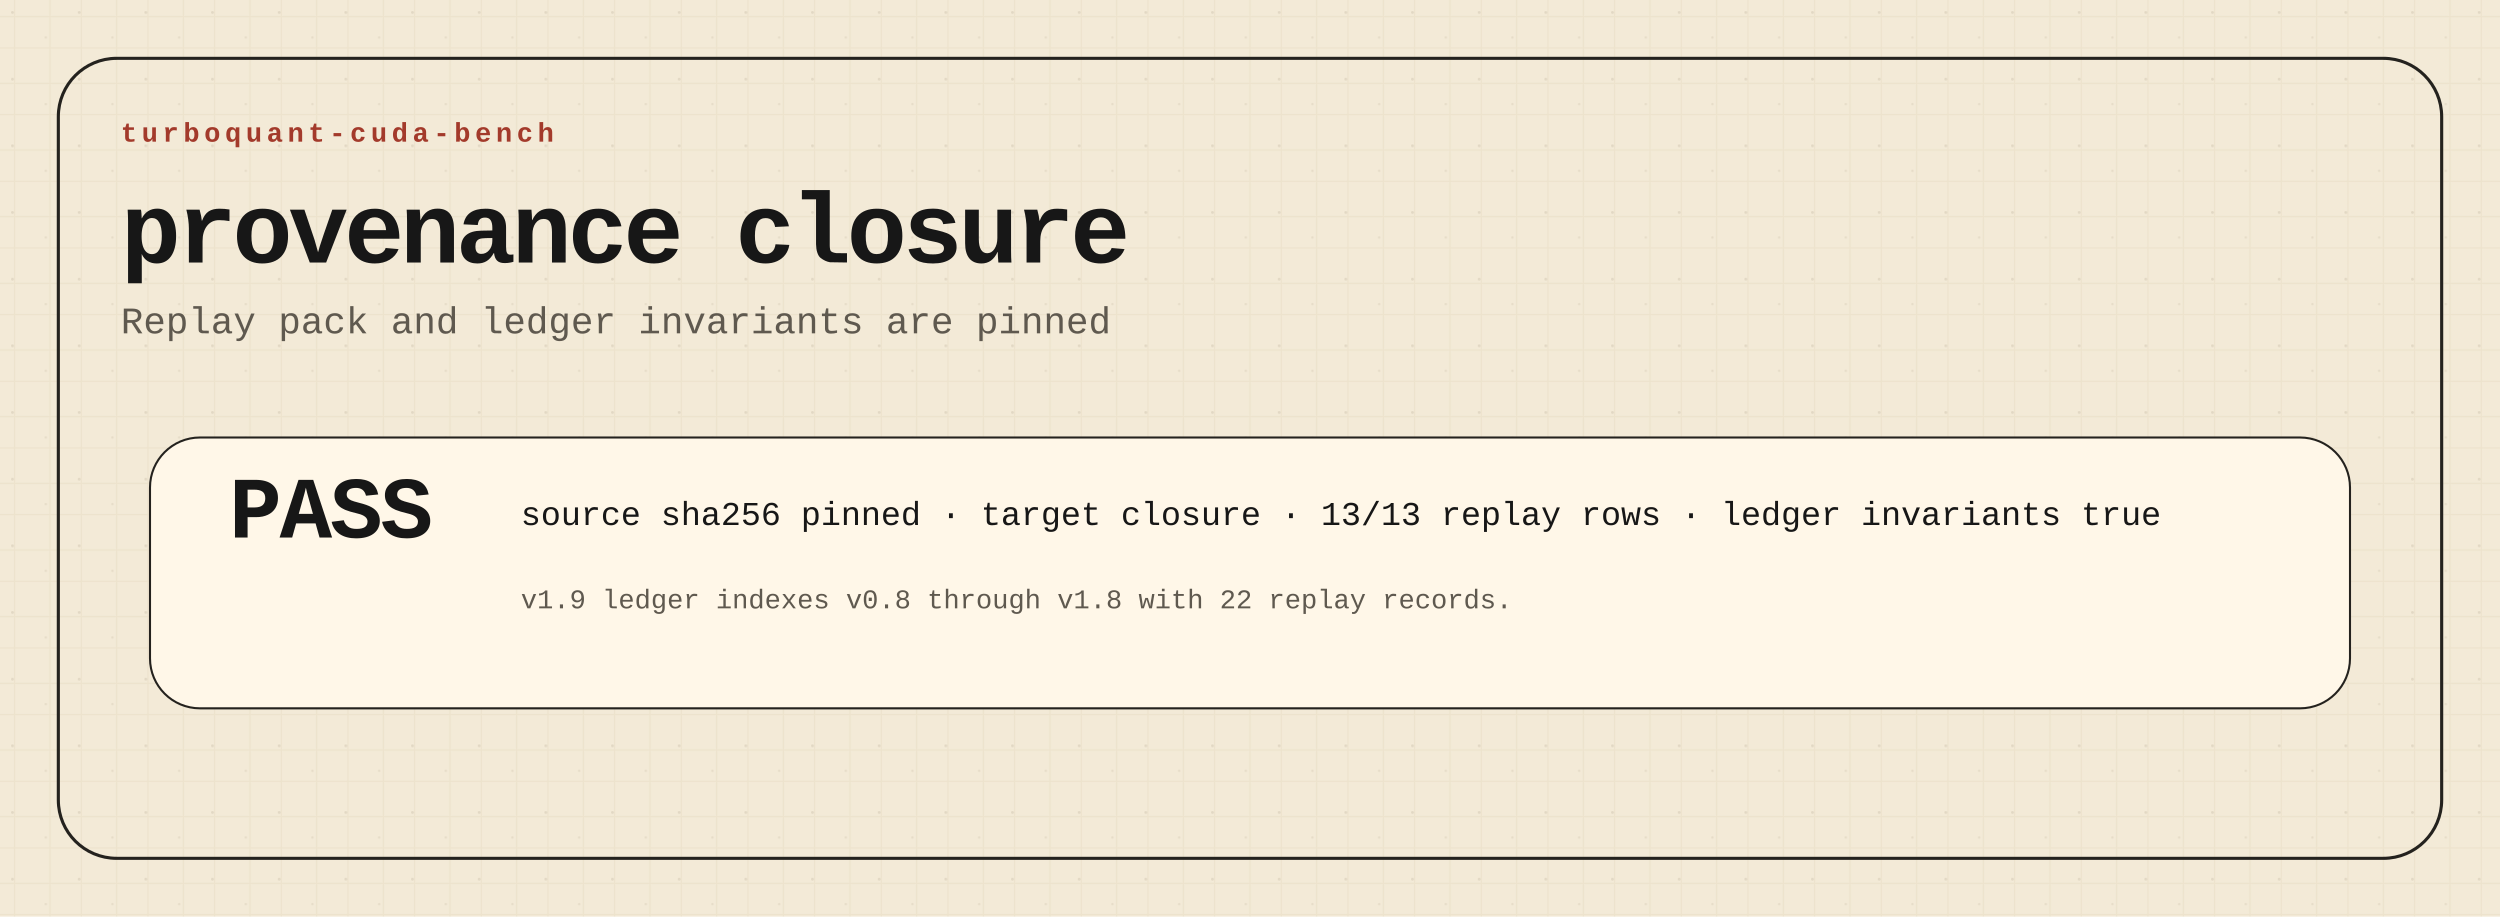
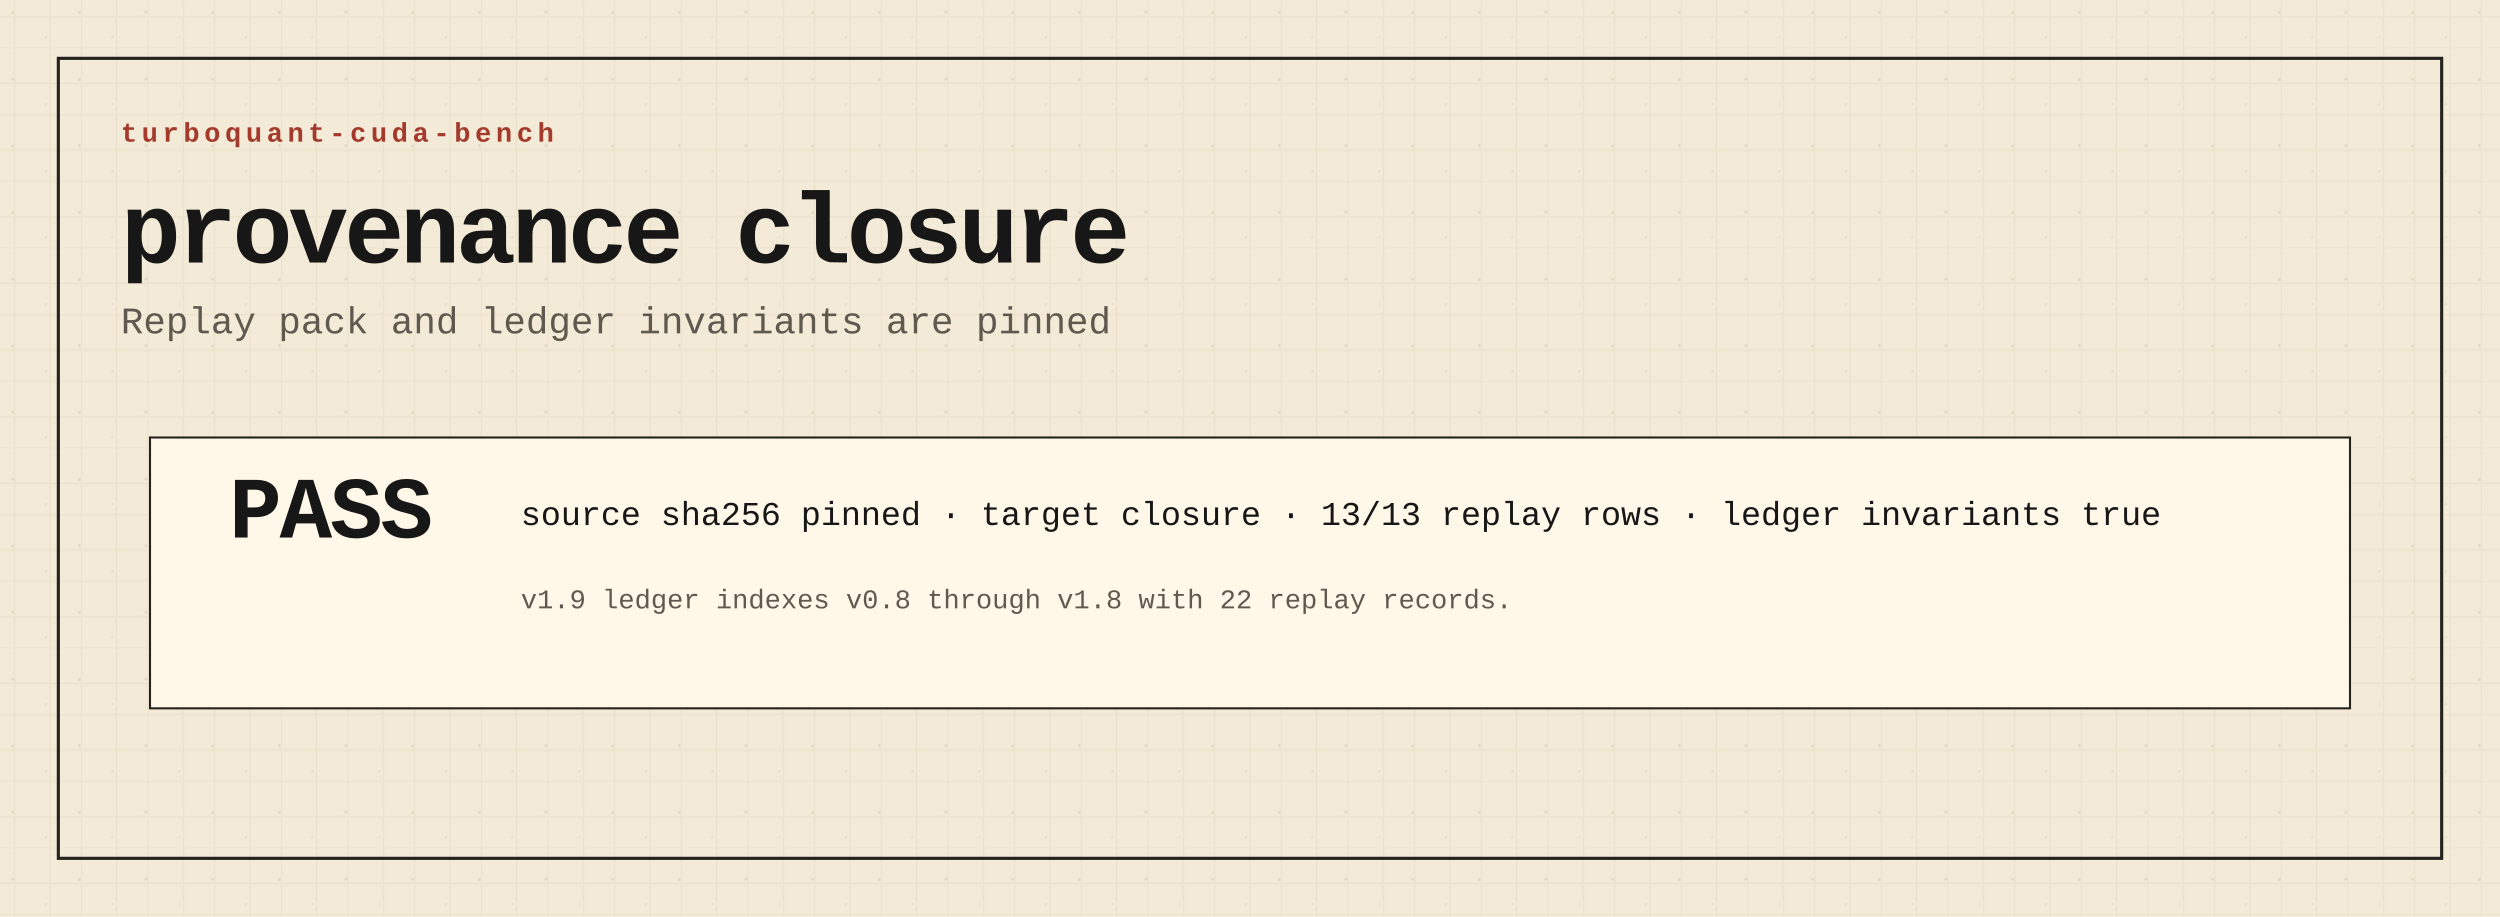
<svg xmlns="http://www.w3.org/2000/svg" width="1200" height="440" viewBox="0 0 1200 440" role="img" aria-label="provenance closure">
  <defs>
    <pattern id="papergrain" width="32" height="32" patternUnits="userSpaceOnUse">
      <rect width="32" height="32" fill="#f3ead7" />
      <path d="M0 8h32M0 23h32M7 0v32M24 0v32" stroke="#d8c9aa" stroke-width="0.6" opacity="0.22" />
      <circle cx="6" cy="6" r="0.7" fill="#9b8d74" opacity="0.18" />
      <circle cx="22" cy="18" r="0.6" fill="#9b8d74" opacity="0.14" />
    </pattern>
    <style>
      .mono { font-family: ui-monospace, SFMono-Regular, Menlo, Consolas, 'Liberation Mono', monospace; }
      .tag { font-size: 13px; font-weight: 700; letter-spacing: 2.2px; fill: #a33a2b; text-transform: uppercase; }
      .title { font-size: 48px; font-weight: 800; letter-spacing: -2px; fill: #171717; }
      .sub { font-size: 18px; fill: #5f594f; }
      .small { font-size: 13px; fill: #5f594f; }
      .label { font-size: 16px; fill: #171717; }
      .num { font-size: 42px; font-weight: 800; fill: #171717; letter-spacing: -1px; }
      .micro { font-size: 11px; fill: #5f594f; letter-spacing: 1.1px; text-transform: uppercase; }
    </style>
  </defs>
  <rect width="1200" height="440" fill="url(#papergrain)" />
-   <rect x="28" y="28" width="1144" height="384" rx="28" fill="none" stroke="#24221e" stroke-width="1.5" />
+   <rect x="28" y="28" width="1144" height="384" fill="none" stroke="#24221e" stroke-width="1.5" />
  <text x="58" y="68" class="mono tag">turboquant-cuda-bench</text>
  <text x="58" y="126" class="mono title">provenance closure</text>
  <text x="58" y="160" class="mono sub">Replay pack and ledger invariants are pinned</text>
-   <rect x="72" y="210" width="1056" height="130" rx="24" fill="#fff7e8" stroke="#24221e" />
+   <rect x="72" y="210" width="1056" height="130" fill="#fff7e8" stroke="#24221e" />
  <text x="110" y="258" class="mono num" fill="#2f7d4f">PASS</text>
  <text x="250" y="252" class="mono label">source sha256 pinned · target closure · 13/13 replay rows · ledger invariants true</text>
  <text x="250" y="292" class="mono small">v1.9 ledger indexes v0.8 through v1.8 with 22 replay records.</text>
</svg>
